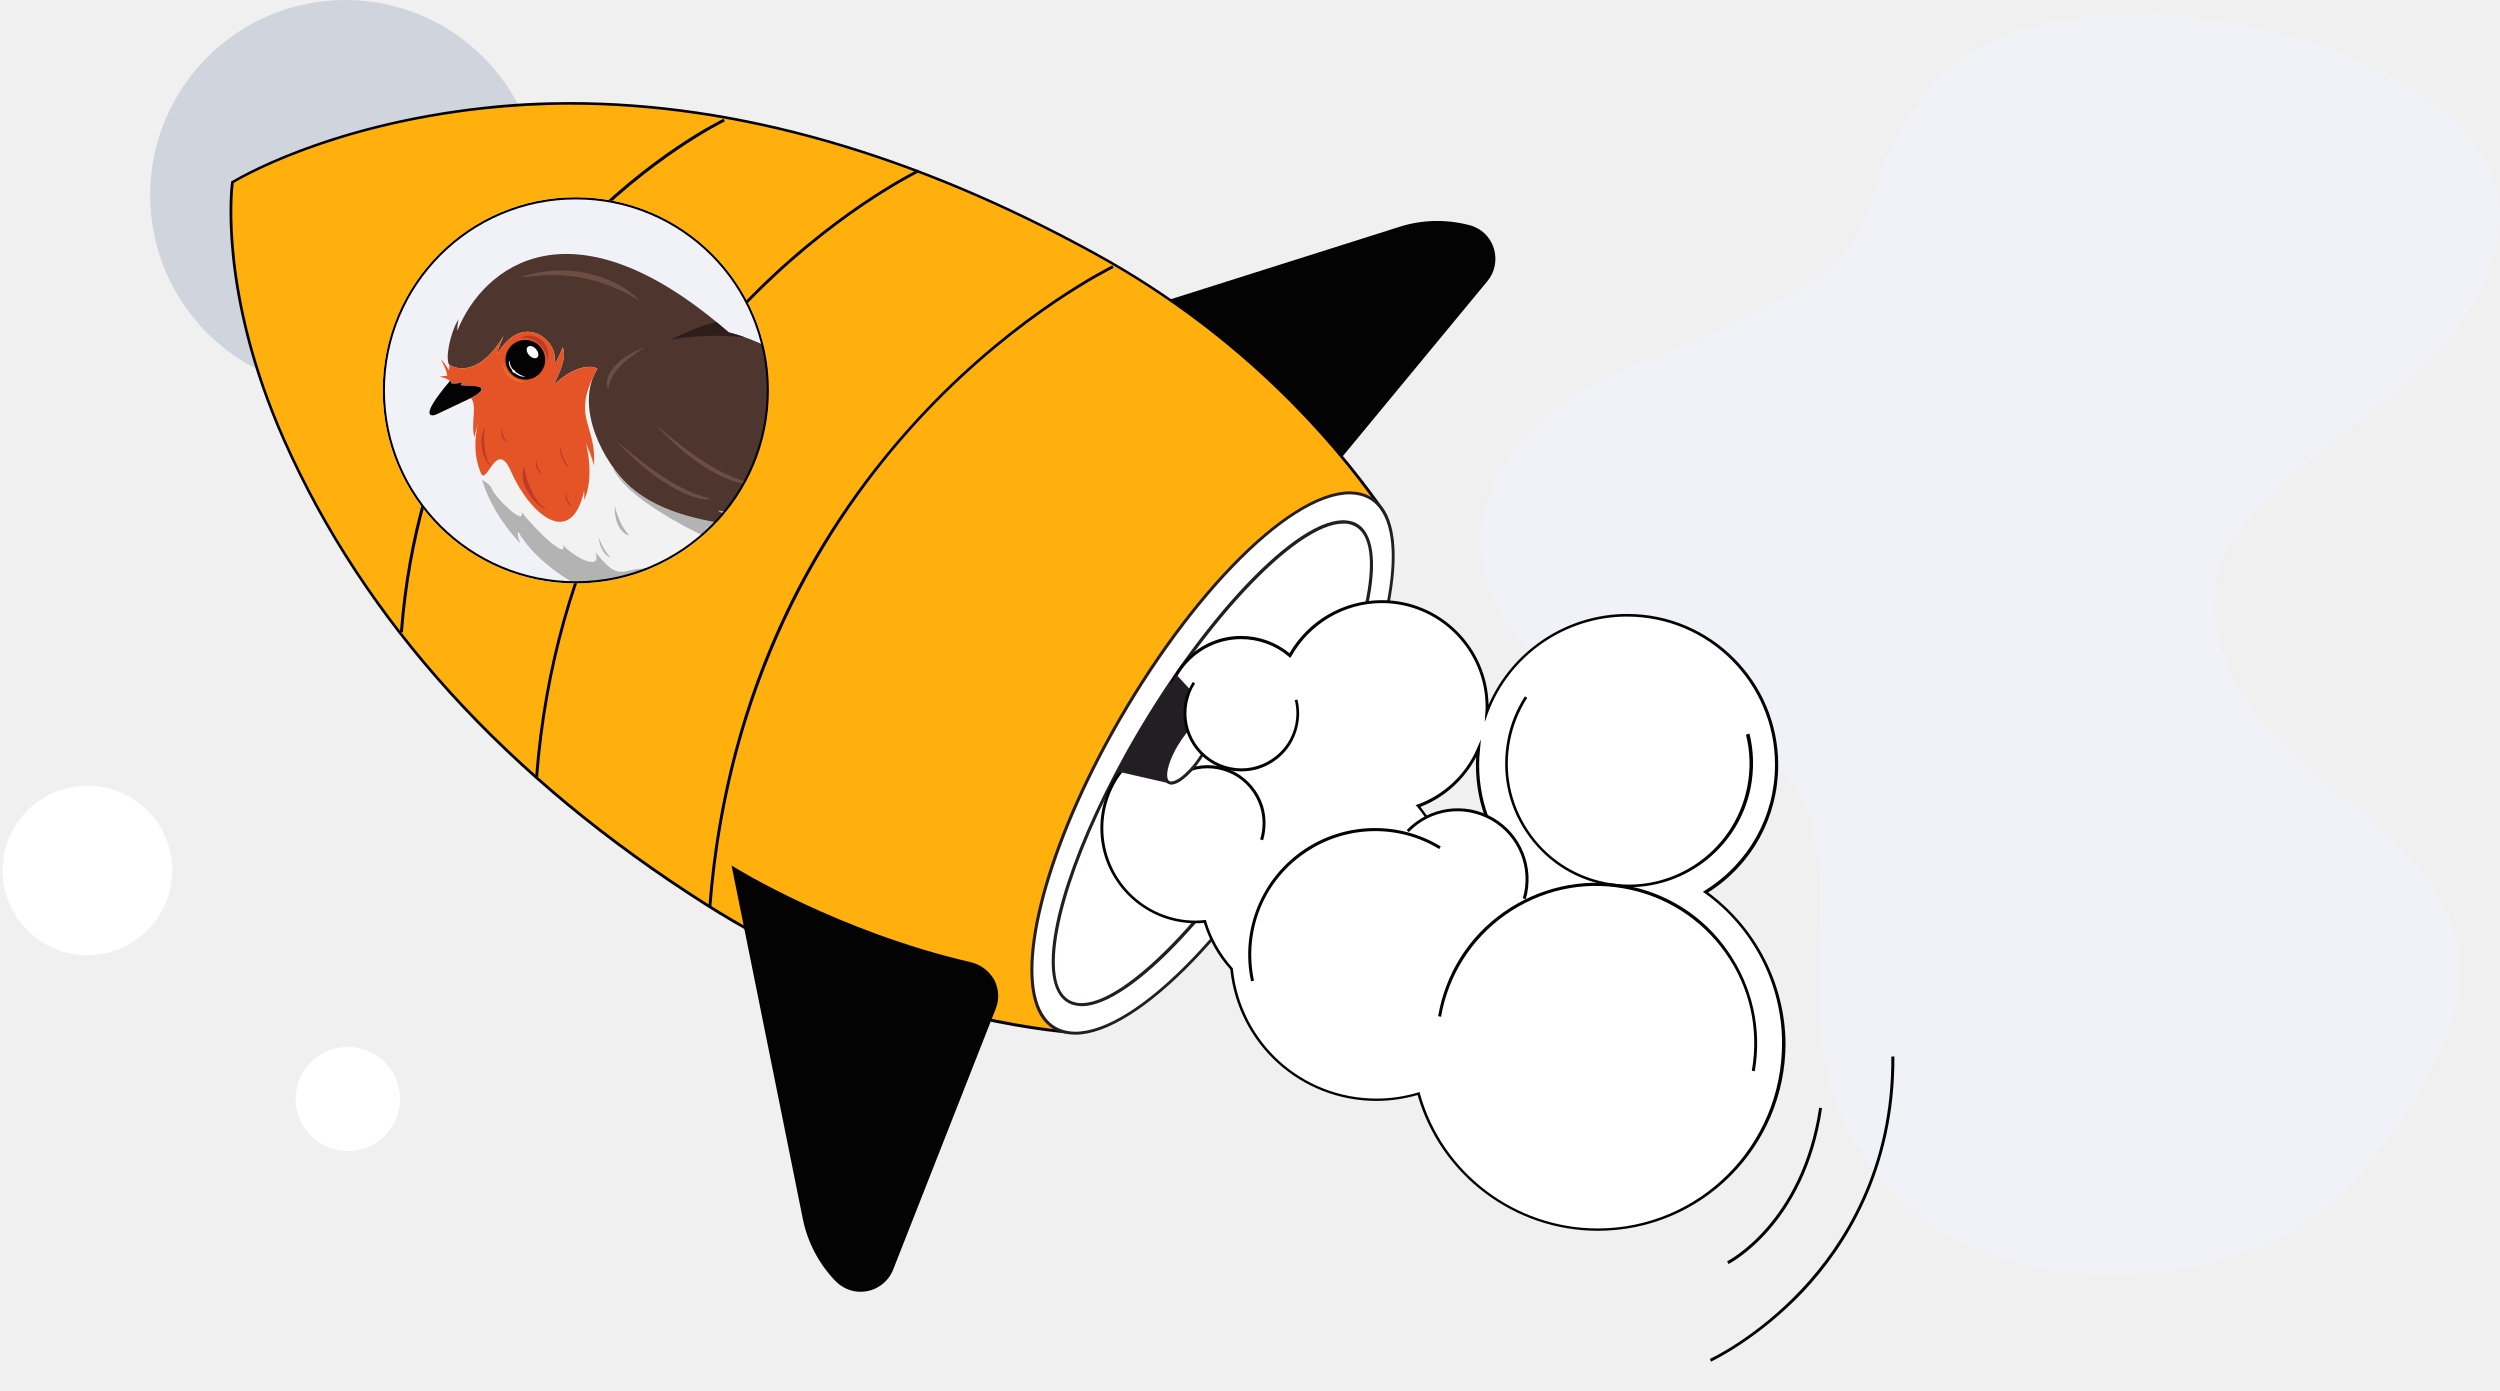
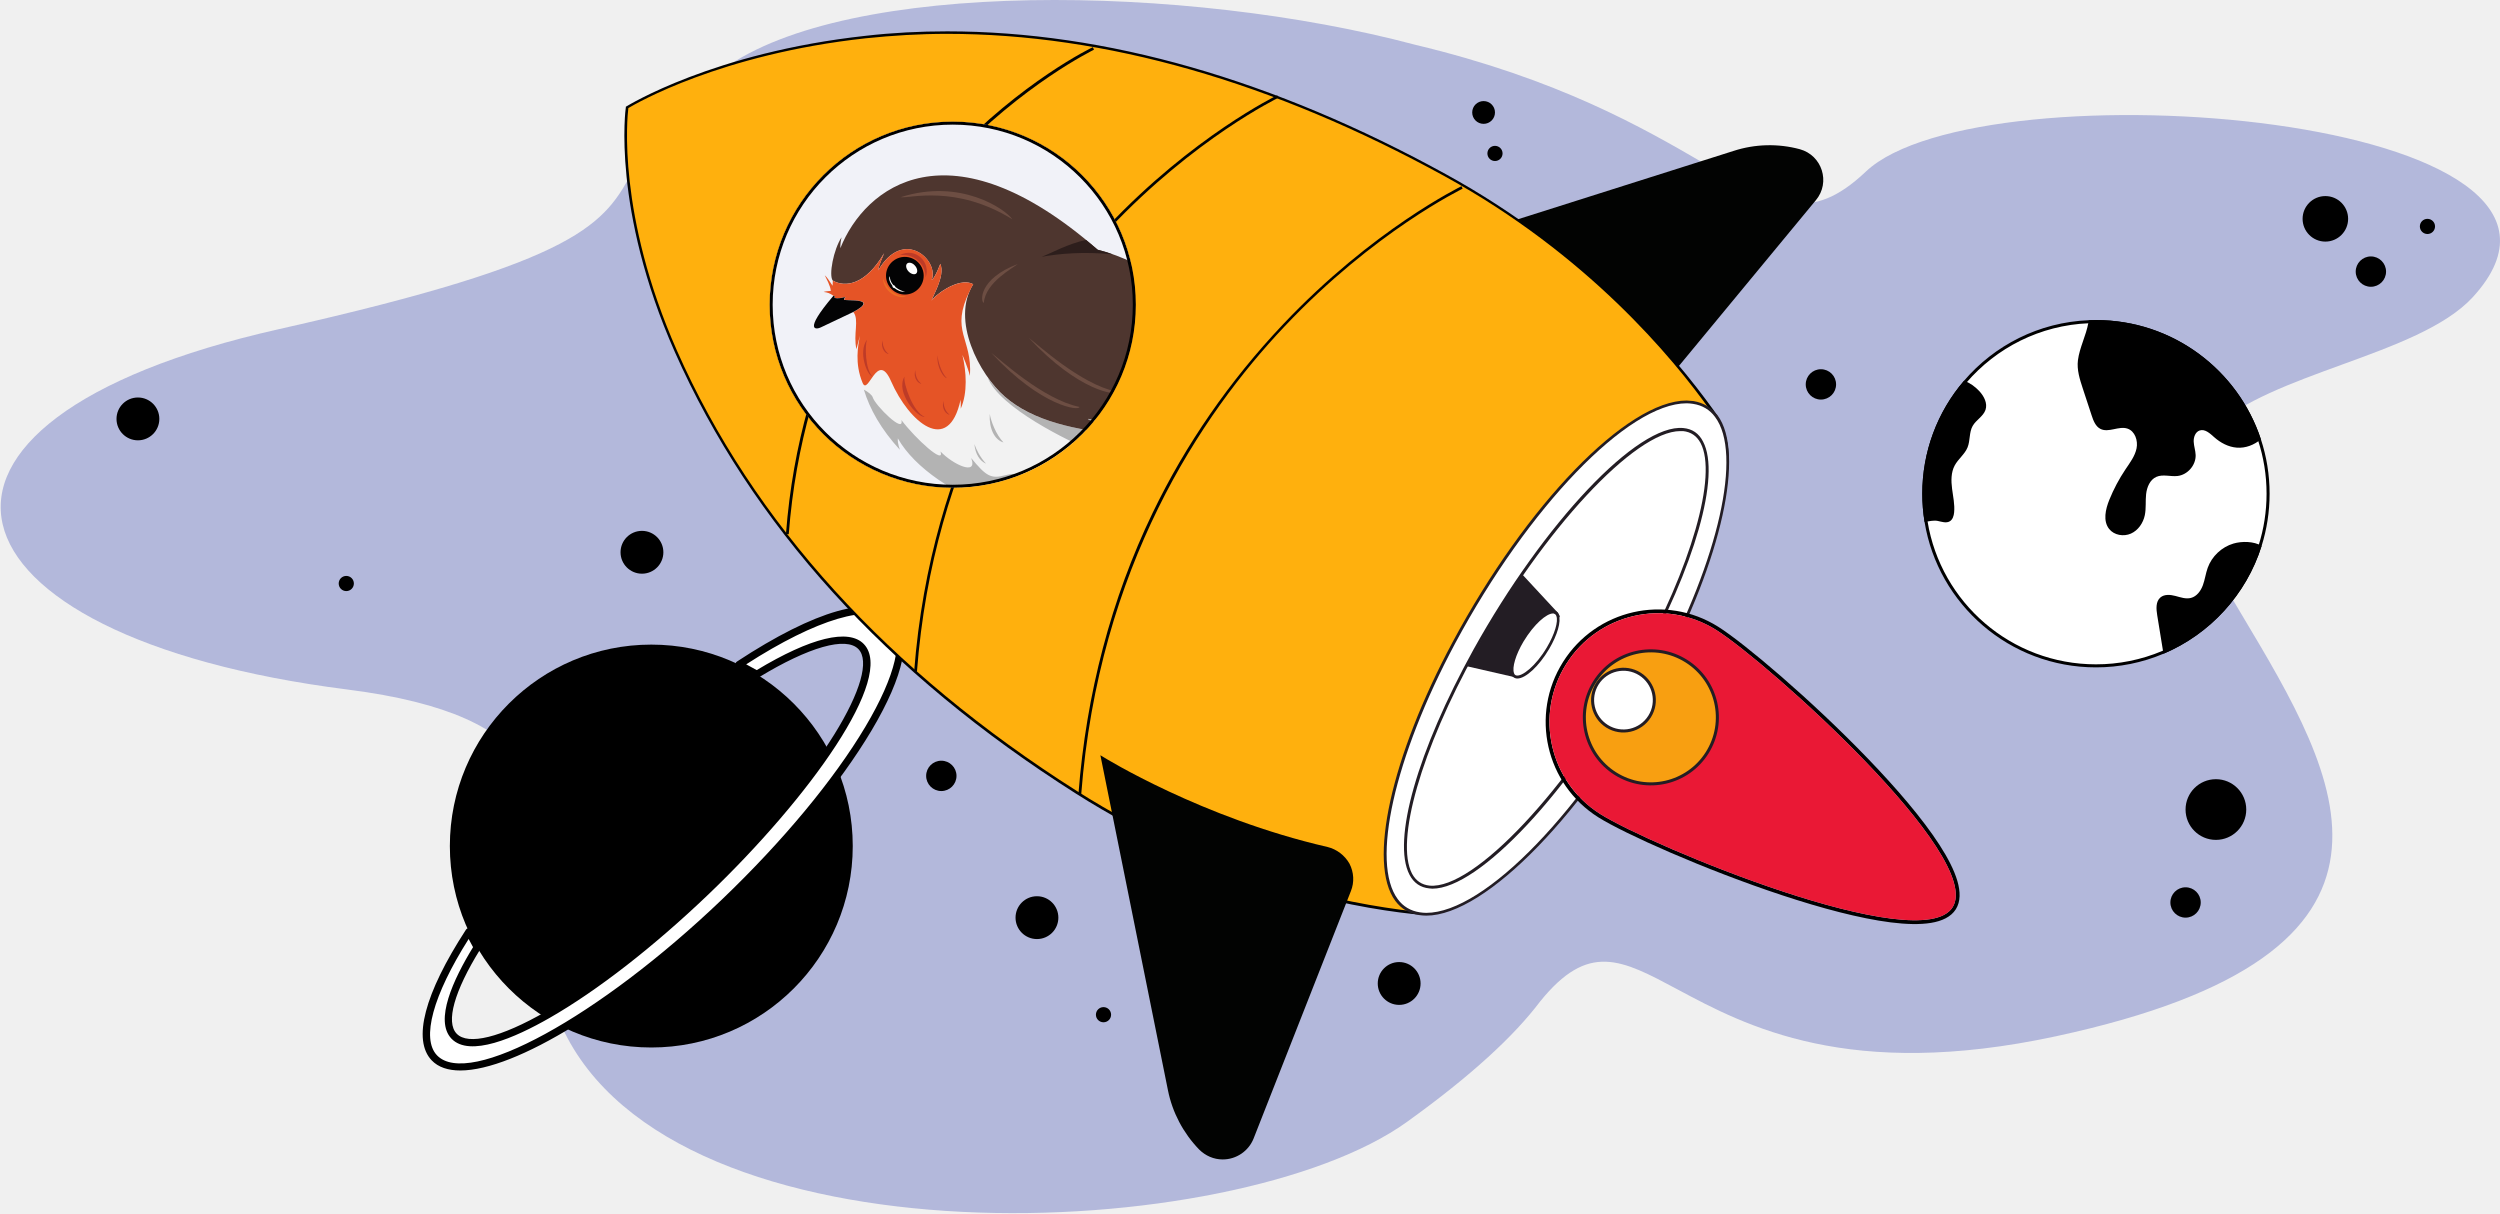
- <svg xmlns="http://www.w3.org/2000/svg" width="579" height="322" fill="none">
-   <path d="M125.176 45.201c0 24.963-20.237 45.201-45.201 45.201S34.774 70.164 34.774 45.201 55.011 0 79.975 0s45.201 20.237 45.201 45.201z" fill="#d0d5dd" />
-   <path d="M447.129 20.078c-24.795 30.127 2.215 37.643-64.074 62.552-59.303 22.3-50.016 73.982 9.883 86.654 43.796 9.317 21.642 47.209 30.93 81.125 16.018 58.514 97.049 52.551 121.758 22.859 62.711-75.286-15.763-78.951-30.759-121.563-15.081-42.613 54.02-50.874 63.563-96.158 9.458-45.221-102.161-70.938-131.301-35.469z" fill="#f1f2f8" />
+ <svg xmlns="http://www.w3.org/2000/svg" width="659" height="320" fill="none">
+   <path fill-rule="evenodd" d="M166.977 44.799c3.915-7.168 8.45-15.47 23.71-26.577C223.36-5.602 312.708-4.24 373.013 11.792c37.862 9.031 60.255 22.025 75.952 31.134 18.901 10.968 28.092 16.301 42.886 2.296C522.055 16.628 696.06 30.04 651.848 78.309c-7.213 7.864-20.904 12.853-34.697 17.879-25.972 9.463-52.305 19.058-36.437 48.228 3.164 5.823 6.72 11.775 10.31 17.783 25.702 43.021 53.121 88.914-49.051 110.958-54.689 11.785-81.808-2.73-99.836-12.38-14.775-7.908-23.444-12.548-36.179 3.238-6.891 9.127-18.179 19.566-35.057 31.704-45.21 32.543-193.465 39.079-222.773-25.054-5.516-12.066-4.971-24.591-4.458-36.355 1.065-24.478 1.988-45.661-52.132-52.558-109.594-13.889-126.586-70.532-18.084-94.973 80.489-18.117 85.799-27.839 93.523-41.98zm157.626 129.368c8.561 4.498 16.115 9.674 22.802 15.231-8.527-4.678-16.468-9.644-22.802-15.231z" fill="#b3b8db" />
+   <path d="M171.683 276.12c29.328 0 53.102-23.774 53.102-53.101s-23.774-53.101-53.102-53.101-53.101 23.774-53.101 53.101 23.774 53.101 53.101 53.101z" fill="#000" />
+   <path d="M125.777 249.717c-6.936 11.209-9.501 19.861-6.096 23.418 7.017 7.338 36.736-9.707 66.366-38.058s47.962-57.294 40.946-64.623c-3.781-3.951-14.132-.831-27.512 7.311l-4.675-2.565c19.191-12.612 34.877-17.769 40.472-11.923 8.867 9.259-10.994 42.643-44.342 74.561s-67.572 50.286-76.439 41.017c-4.907-5.13-1.01-17.661 9.117-33.24l2.163 4.102z" fill="#fff" />
+   <g fill="#000">
+     <path d="M121.345 282.18c-3.253 0-5.819-.858-7.544-2.663-5.13-5.363-1.93-17.59 9.01-34.43.188-.286.51-.465.849-.438.34.018.653.215.805.51l2.163 4.111c.16.304.143.662-.036.957-6.865 11.092-9.135 19.199-6.221 22.247 3.012 3.146 11.593 1.027 23.525-5.819 12.469-7.151 27.199-18.609 41.473-32.276 31.677-30.318 46.728-57.186 40.919-63.264-3.236-3.387-13.077-.59-26.314 7.464-.295.178-.662.187-.965.017l-4.675-2.565a.97.97 0 0 1-.501-.804c-.009-.34.152-.653.429-.84 20.665-13.586 35.86-17.877 41.697-11.79 4.612 4.818 2.404 15.454-6.212 29.943-8.42 14.158-21.97 30.488-38.166 45.978-27.932 26.751-55.828 43.653-70.236 43.662zm2.19-34.662c-9.421 14.873-12.54 26.287-8.339 30.667 8.339 8.715 42.715-10.082 75.08-41.053 16.071-15.382 29.505-31.56 37.844-45.575 8.018-13.479 10.377-23.552 6.471-27.628-4.853-5.077-19.315-.787-37.897 11.191l2.779 1.519c14.239-8.581 24.249-11.021 28.236-6.864 8.375 8.75-14.256 40.418-40.973 65.99-14.39 13.764-29.245 25.33-41.848 32.552-9.17 5.256-21.094 10.467-25.876 5.479-4.558-4.764.492-15.641 5.685-24.124l-1.162-2.154z" />
+     <circle cx="169.219" cy="145.581" r="5.645" />
+     <circle cx="368.82" cy="259.244" r="5.645" />
+   </g>
+   <circle cx="245.853" cy="71.687" r="47.993" stroke="#000" stroke-width=".548" />
+   <g fill="#000">
+     <circle cx="479.992" cy="101.328" r="4" />
+     <circle cx="273.34" cy="241.891" r="5.645" />
+     <circle cx="36.356" cy="110.424" r="5.645" />
+     <circle cx="91.281" cy="153.812" r="2" />
+     <circle cx="290.883" cy="267.475" r="2" />
+     <circle cx="394.078" cy="40.446" r="2" />
+     <circle cx="639.875" cy="59.686" r="2" />
+     <circle cx="391.076" cy="29.646" r="3.002" />
+     <circle cx="612.965" cy="57.686" r="6" />
+     <circle cx="624.965" cy="71.595" r="4" />
+     <circle cx="584.113" cy="213.395" r="8" />
+     <circle cx="248.133" cy="204.521" r="4" />
+     <circle cx="576.113" cy="237.891" r="4" />
+   </g>
+   <path d="M474.44 39.333c-5.716-1.539-11.798-1.392-17.441.44l-85.077 26.967s26.527 14.729 49.537 40.304c3.371 3.81 9.379 3.59 12.604-.293l44.627-54.007c3.884-4.69 1.612-11.798-4.25-13.41z" fill="#020302" />
+   <path d="M380.999 46.221C325.966 15.956 274.304 4.745 228.212 9.801c-40.597 4.397-62.874 18.54-62.874 18.54s-3.884 26.381 12.897 64.339c18.686 42.355 52.542 82.586 105.596 116.221 35.907 22.79 70.201 29.678 88.595 31.73 8.207.952 16.268-3.078 20.518-10.186l59.356-98.927c4.324-7.182 4.03-16.268-.806-23.083-10.845-15.169-33.342-41.769-70.495-62.214z" fill="#ffb00d" />
  <g fill="#020302">
-     <path d="M417.664 299.139c9.717-10.337 21.217-28.139 21.077-54.461l-.709.021c.211 26.06-11.254 43.731-20.871 53.954-10.405 11.068-21.009 16.037-21.157 16.068l.253.63c.149-.031 10.853-5.114 21.407-16.212zm4.323-42.491l-.674-.11c-3.949 26.636-21.154 35.536-21.303 35.567l.319.647c.167-.096 17.669-9.057 21.658-36.104zm-81.72-204.225a28.47 28.47 0 0 0-16.16.407l-78.834 24.988s24.581 13.648 45.902 37.346c3.123 3.531 8.691 3.327 11.679-.272l41.351-50.043c3.599-4.346 1.494-10.932-3.938-12.426z" />
-     <path d="M340.333 52.152c-5.364-1.426-11.068-1.29-16.296.407l-79.58 25.191.679.407c.272.136 24.784 13.92 45.765 37.277 1.494 1.698 3.667 2.648 5.976 2.648 2.444 0 4.685-1.086 6.247-2.919l41.351-50.043c1.766-2.105 2.309-4.957 1.494-7.605s-2.92-4.685-5.636-5.364zM344 64.577l-41.352 50.043c-1.426 1.698-3.463 2.717-5.703 2.717-2.105 0-4.075-.883-5.433-2.445-19.148-21.321-41.215-34.697-45.29-37.074l78.087-24.716c5.16-1.63 10.728-1.765 15.956-.34a7.46 7.46 0 0 1 5.161 4.889c.679 2.377.136 5.025-1.426 6.926z" />
+     <path d="M381.148 45.928C335.715 20.939 291.454 8.262 249.685 8.262c-7.255 0-14.436.366-21.471 1.172-40.231 4.397-62.801 18.466-63.094 18.613l-.146.073v.147c-.074.293-3.738 26.894 12.897 64.486 20.152 45.507 55.692 84.711 105.742 116.441 36.347 23.083 71.228 29.825 88.741 31.73.806.073 1.612.147 2.419.147 7.547 0 14.582-4.031 18.466-10.479l59.356-98.928c4.397-7.327 4.031-16.561-.879-23.522-10.259-14.29-32.903-41.55-70.568-62.214zm70.714 85.37l-59.356 98.927c-3.737 6.229-10.552 10.113-17.88 10.113-.733 0-1.539-.074-2.272-.147-17.44-1.978-52.175-8.647-88.448-31.656-49.903-31.657-85.37-70.715-105.449-116.075-15.828-35.834-13.117-61.628-12.824-63.973 1.979-1.172 24.256-14.216 62.581-18.393 7.035-.733 14.216-1.172 21.397-1.172 41.696 0 85.81 12.604 131.17 37.519 37.519 20.591 60.09 47.705 70.275 62.067 4.763 6.815 5.057 15.755.806 22.79z" />
+     <path d="M250.268 41.604c-17.587 18.613-39.424 50.929-43.088 99.147l.732.074c3.664-47.925 25.355-80.095 42.869-98.634 18.979-20.078 37.372-28.945 37.592-29.092l-.293-.659c-.22.073-18.686 8.94-37.812 29.165zm41.703 18.1c-20.884 22.057-46.605 60.309-51.002 117.32l.733.074c4.323-56.792 30.044-94.897 50.782-116.881 22.497-23.816 44.261-34.295 44.481-34.441l-.293-.66c-.22.147-22.131 10.699-44.701 34.588zm46.163 25.868c-13.997 14.802-25.575 31.51-34.295 49.61-10.919 22.643-17.514 47.632-19.566 74.159l.733.073c4.617-59.943 31.657-100.173 53.567-123.329 23.743-25.135 46.753-36.2 46.973-36.347l-.294-.66c-.219.147-23.302 11.285-47.118 36.493z" />
  </g>
-   <path d="M253.689 58.806c-50.993-28.043-98.864-38.432-141.573-33.747-37.618 4.074-58.26 17.179-58.26 17.179s-3.599 24.444 11.951 59.617c17.315 39.247 48.685 76.525 97.845 107.691 33.272 21.117 65.05 27.5 82.093 29.401 7.605.883 15.074-2.852 19.012-9.438l55-91.666c4.006-6.655 3.735-15.074-.747-21.389-10.049-14.056-30.895-38.704-65.321-57.648z" fill="#ffb00d" />
+   <path d="M446.362 106.09c-15.169-2.271-42.942 25.575-63.167 63.387-16.194 30.191-22.35 58.037-15.095 67.783 1.539 1.979 3.517 3.225 6.082 3.591 15.169 2.272 42.942-25.575 63.167-63.387 16.195-30.191 22.35-58.037 15.095-67.783-1.538-1.979-3.59-3.224-6.082-3.591z" fill="#fff" />
+   <path d="M446.437 105.724l-1.832-.147c-15.755 0-42.282 27.407-61.701 63.68-16.268 30.338-22.424 58.33-15.096 68.223 1.539 2.052 3.664 3.371 6.302 3.737.587.074 1.173.147 1.832.147 15.755 0 42.282-27.407 61.702-63.68 16.268-30.338 22.423-58.33 15.095-68.223-1.612-2.052-3.737-3.298-6.302-3.737zm-9.453 71.594c-19.346 36.126-45.58 63.313-61.042 63.313-.586 0-1.172-.073-1.685-.146-2.418-.367-4.397-1.539-5.789-3.445-7.182-9.599-.953-37.372 15.095-67.417 19.346-36.053 45.58-63.313 61.042-63.313.586 0 1.172.073 1.685.147 2.419.366 4.397 1.538 5.79 3.444 7.254 9.599 1.025 37.372-15.096 67.417z" fill="#231d24" />
+   <path d="M443.655 113.198c-11.872-1.172-36.493 24.915-54.96 58.184s-23.816 61.188-11.944 62.361 36.493-24.915 54.959-58.184c18.54-33.269 23.889-61.189 11.945-62.361z" fill="#fff" />
+   <g fill="#231d24">
+     <path d="M443.732 112.832c-12.091-1.173-36.713 24.915-55.326 58.403-14.729 26.601-21.544 50.417-16.854 59.357 1.099 2.125 2.858 3.37 5.203 3.59.293 0 .513.074.806.074 12.384 0 36.346-25.648 54.519-58.477 14.73-26.601 21.545-50.417 16.855-59.357-1.099-2.198-2.858-3.371-5.203-3.59zm-12.311 62.58c-18.1 32.683-42.942 59.137-54.593 58.037-2.052-.219-3.591-1.245-4.617-3.151-4.47-8.573 2.418-32.682 16.855-58.623 17.733-32.023 41.915-58.037 53.86-58.037h.733c2.051.22 3.59 1.245 4.616 3.151 4.47 8.5-2.418 32.609-16.854 58.623z" />
+     <path d="M401.297 151.45c-4.25 6.229-8.427 12.897-12.311 19.932l-2.271 4.25 13.117 3.005 11.358-16.195-.513-.879-9.38-10.113z" />
+   </g>
+   <path d="M409.801 161.343c-1.905-.513-5.715 2.858-8.5 7.547s-3.517 8.941-1.685 9.527c1.905.513 5.715-2.858 8.5-7.548s3.517-8.94 1.685-9.526z" fill="#fff" />
+   <path d="M409.878 161.05c-2.052-.587-6.009 2.784-8.94 7.694-2.198 3.737-3.224 7.255-2.565 9.013.22.513.587.88 1.1 1.026.146.073.366.073.513.073 2.198 0 5.715-3.297 8.353-7.767 2.199-3.737 3.225-7.255 2.565-9.014-.146-.586-.513-.952-1.026-1.025zm-2.125 9.599c-2.931 4.983-6.595 7.768-8.061 7.401-.293-.073-.513-.293-.586-.586-.586-1.465.44-4.91 2.492-8.354 2.784-4.616 6.082-7.401 7.767-7.401.147 0 .22 0 .293.073.294.074.513.293.587.587.586 1.392-.44 4.836-2.492 8.28z" fill="#231d24" />
  <g fill="#020302">
-     <path d="M253.827 58.534c-42.098-23.154-83.111-34.901-121.814-34.901-6.722 0-13.377.34-19.895 1.086-37.278 4.074-58.191 17.111-58.463 17.247l-.136.068v.136c-.068.272-3.463 24.92 11.951 59.753 18.673 42.167 51.605 78.494 97.981 107.895 33.679 21.389 66 27.636 82.228 29.401.747.068 1.494.136 2.241.136 6.994 0 13.512-3.735 17.111-9.71l55-91.667c4.074-6.79 3.734-15.345-.815-21.796-9.506-13.24-30.488-38.5-65.389-57.648zm65.525 79.105l-55 91.666a19.38 19.38 0 0 1-16.568 9.371c-.679 0-1.426-.068-2.105-.136-16.16-1.833-48.345-8.012-81.956-29.333-46.241-29.334-79.105-65.525-97.71-107.556C51.346 68.448 53.859 44.547 54.13 42.374c1.833-1.087 22.475-13.173 57.988-17.043 6.518-.679 13.173-1.086 19.827-1.086 38.636 0 79.512 11.679 121.543 34.765 34.765 19.08 55.679 44.203 65.117 57.513 4.413 6.315 4.685 14.598.747 21.117z" />
-     <path d="M132.551 54.528c-16.296 17.247-36.531 47.191-39.926 91.87l.679.068c3.395-44.407 23.494-74.216 39.722-91.395 17.587-18.605 34.63-26.821 34.833-26.957l-.271-.611c-.204.068-17.315 8.284-35.037 27.025zM171.193 71.3c-19.352 20.438-43.185 55.882-47.259 108.709l.679.068c4.006-52.623 27.839-87.932 47.055-108.302 20.846-22.068 41.012-31.778 41.216-31.914l-.272-.611c-.203.136-20.506 9.914-41.419 32.049zm42.777 23.969c-12.969 13.716-23.698 29.197-31.778 45.969-10.117 20.981-16.228 44.135-18.13 68.716l.68.068c4.277-55.544 29.333-92.821 49.635-114.278 22-23.29 43.321-33.543 43.525-33.679l-.272-.611c-.204.136-21.592 10.457-43.66 33.815z" />
+     <path d="M349.853 223.63c-33.562-7.694-59.283-23.816-59.283-23.816l17.661 87.496c1.172 5.789 3.957 11.138 8.06 15.462 4.177 4.397 11.505 2.931 13.777-2.711l25.648-65.219c1.832-4.763-.953-10.039-5.863-11.212z" />
+     <path d="M349.932 223.264c-33.123-7.621-58.917-23.596-59.137-23.743l-.733-.44 17.807 88.302c1.173 5.862 4.031 11.285 8.208 15.609 1.685 1.685 3.883 2.638 6.228 2.638 3.591 0 6.815-2.199 8.134-5.496l25.648-65.219c.953-2.345.806-4.983-.366-7.255-1.246-2.198-3.371-3.81-5.789-4.396zm5.422 11.431l-25.647 65.219c-1.173 3.078-4.104 5.056-7.402 5.056-2.198 0-4.176-.879-5.715-2.418-4.031-4.25-6.815-9.526-7.988-15.242l-17.514-86.69c4.397 2.638 28.506 16.488 58.697 23.376 2.272.513 4.104 1.979 5.203 4.031s1.173 4.47.366 6.668z" />
  </g>
-   <path d="M314.256 114.281c-14.055-2.105-39.79 23.698-58.53 58.735-15.007 27.975-20.71 53.777-13.988 62.808 1.426 1.833 3.259 2.988 5.636 3.327 14.055 2.105 39.79-23.697 58.53-58.734 15.007-27.975 20.71-53.778 13.988-62.809-1.426-1.833-3.327-2.987-5.636-3.327z" fill="#fff" />
-   <path d="M314.324 113.942l-1.697-.136c-14.599 0-39.179 25.395-57.173 59.006-15.074 28.111-20.777 54.049-13.987 63.216 1.426 1.901 3.395 3.123 5.839 3.463.543.068 1.087.136 1.698.136 14.598 0 39.179-25.395 57.172-59.007 15.074-28.111 20.778-54.049 13.988-63.215-1.494-1.902-3.463-3.056-5.84-3.463zm-8.759 66.339c-17.926 33.475-42.234 58.667-56.561 58.667-.544 0-1.087-.068-1.562-.136-2.241-.34-4.074-1.426-5.364-3.192-6.655-8.895-.883-34.629 13.987-62.469 17.926-33.407 42.235-58.666 56.562-58.666.543 0 1.086.068 1.562.136 2.24.339 4.074 1.426 5.364 3.191 6.722 8.895.95 34.63-13.988 62.469z" fill="#231d24" />
-   <path d="M311.746 120.867c-11-1.086-33.815 23.087-50.926 53.914s-22.068 56.697-11.068 57.784 33.815-23.087 50.926-53.914c17.179-30.827 22.135-56.697 11.068-57.784z" fill="#fff" />
-   <path d="M311.815 120.528c-11.204-1.087-34.018 23.086-51.265 54.117-13.648 24.648-19.963 46.716-15.618 55 1.019 1.969 2.649 3.123 4.821 3.327.272 0 .476.068.747.068 11.476 0 33.679-23.765 50.519-54.185 13.648-24.648 19.963-46.716 15.617-55-1.019-2.037-2.648-3.123-4.821-3.327zm-11.407 57.987c-16.772 30.284-39.79 54.797-50.587 53.778-1.901-.204-3.327-1.154-4.277-2.92-4.142-7.944 2.24-30.284 15.617-54.321 16.432-29.672 38.839-53.777 49.907-53.777h.679c1.901.203 3.327 1.154 4.278 2.919 4.142 7.877-2.241 30.216-15.617 54.321z" fill="#231d24" />
-   <path d="M394.992 206.694c9.913-6.111 16.5-17.043 16.5-29.537 0-19.148-15.482-34.629-34.63-34.629-14.87 0-27.568 9.37-32.456 22.543 0-.407.068-.883.068-1.29 0-13.444-10.933-24.377-24.377-24.377-9.167 0-17.111 5.025-21.321 12.494-3.055-2.58-6.994-4.21-11.271-4.21-9.575 0-17.315 7.741-17.315 17.315 0 2.037.339 4.006 1.018 5.84-9.234 2.512-16.024 10.932-16.024 20.981 0 12.019 9.709 21.728 21.728 21.728.747 0 1.426-.067 2.105-.135a27.41 27.41 0 0 0 6.247 10.932c1.697 17.043 16.092 30.284 33.611 30.284 3.395 0 6.654-.476 9.71-1.426 5.092 18.129 21.728 31.506 41.487 31.506 23.833 0 43.117-19.284 43.117-43.117-.135-14.328-7.265-27.093-18.197-34.902zm-46.784-2.104c-3.938-6.994-10.185-12.426-17.79-15.21-.611-.951-1.29-1.834-1.969-2.648 6.247-2.309 11.339-7.13 13.987-13.241a33.68 33.68 0 0 0-.203 3.734c0 9.846 4.074 18.673 10.66 24.988-1.629.679-3.191 1.494-4.685 2.377z" fill="#fff" />
-   <path d="M395.607 206.694c10.185-6.45 16.228-17.45 16.228-29.537 0-19.283-15.685-34.969-34.969-34.969-13.92 0-26.617 8.42-32.117 21.05-.272-13.377-11.272-24.241-24.716-24.241-8.827 0-16.976 4.685-21.389 12.29-3.124-2.58-7.13-4.006-11.204-4.006-9.778 0-17.654 7.944-17.654 17.654 0 1.902.339 3.803.951 5.636-9.371 2.716-15.889 11.407-15.889 21.185 0 12.154 9.913 22.068 22.068 22.068.611 0 1.222 0 1.901-.068 1.222 3.938 3.327 7.673 6.111 10.728 1.833 17.383 16.364 30.488 33.882 30.488 3.192 0 6.383-.475 9.507-1.358 5.296 18.537 22.407 31.438 41.759 31.438 23.969 0 43.456-19.487 43.456-43.456-.135-13.649-6.79-26.686-17.925-34.902zm-25.599 77.815c-19.08 0-36.056-12.833-41.148-31.234l-.068-.34-.34.068a33.14 33.14 0 0 1-9.642 1.426c-17.246 0-31.506-12.901-33.271-30.012v-.136l-.068-.068c-2.784-3.124-4.957-6.858-6.111-10.864l-.068-.272h-.272c-.679.068-1.425.136-2.104.136a21.39 21.39 0 0 1-21.389-21.389c0-9.642 6.45-18.13 15.753-20.642l.339-.068-.136-.339c-.679-1.834-1.018-3.803-1.018-5.772 0-9.37 7.605-16.975 16.975-16.975 4.074 0 8.013 1.426 11.068 4.074l.34.272.203-.34c4.278-7.605 12.29-12.358 20.982-12.358 13.24 0 24.037 10.796 24.037 24.037 0 .407 0 .883-.068 1.29l-.136 2.241.747-2.105c4.957-13.377 17.926-22.339 32.185-22.339 18.944 0 34.29 15.413 34.29 34.29 0 12.018-6.111 22.882-16.296 29.197l-.408.272.408.271c11.203 8.013 17.926 21.05 17.926 34.766 0 23.765-19.148 42.913-42.71 42.913zm-27.434-107.351c0-1.223.068-2.445.204-3.667l.204-2.241-.883 2.037a23.9 23.9 0 0 1-13.784 13.037l-.475.136.339.339c.679.815 1.358 1.698 1.969 2.649l.068.067.136.068c7.469 2.784 13.716 8.081 17.587 15.074l.135.272.272-.204a42.6 42.6 0 0 1 4.617-2.376l.476-.204-.34-.339c-6.79-6.383-10.525-15.21-10.525-24.648zm5.772 26.956c-3.938-6.926-10.253-12.222-17.722-15.006l-1.63-2.241c5.568-2.172 10.117-6.314 12.901-11.543-.068.611-.068 1.29-.068 1.901 0 9.439 3.667 18.266 10.457 24.92a35.44 35.44 0 0 0-3.938 1.969z" fill="#020302" />
-   <path d="M345.63 189.651c-6.519-3.734-14.531-2.376-19.556 2.784l26.957 15.617c2.037-6.925-.883-14.598-7.401-18.401z" fill="#fff" />
-   <g fill="#020302">
-     <path d="M345.764 189.38a16.38 16.38 0 0 0-19.963 2.851l.475.476c5.025-5.229 12.833-6.315 19.148-2.716s9.303 11.068 7.266 18.061l.679.204c2.105-7.333-1.019-15.074-7.605-18.876z" />
-     <path d="M302.238 196.645a29.28 29.28 0 0 0-12.494 30.623l.679-.135c-2.444-11.611 2.309-23.358 12.223-29.877 9.234-6.111 21.253-6.383 30.691-.611l.339-.611c-9.709-5.907-22-5.636-31.438.611zm102.127-26.481c1.018 4.006 1.086 8.148.271 12.222-3.055 15.142-17.79 24.987-32.932 21.932-7.333-1.494-13.648-5.704-17.79-11.951s-5.636-13.716-4.142-21.049c.679-3.463 2.037-6.722 3.938-9.71l-.543-.339c-1.969 3.055-3.327 6.382-4.006 9.913-1.494 7.537 0 15.142 4.278 21.525s10.728 10.728 18.265 12.222c1.901.407 3.803.543 5.636.543 13.377 0 25.395-9.438 28.111-23.018.815-4.21.747-8.42-.272-12.562l-.814.272z" />
-     <path d="M376.12 204.997c-9.778-1.698-19.692.543-27.84 6.247s-13.512 14.259-15.21 24.105l.679.135a36.49 36.49 0 0 1 14.939-23.629c8.012-5.636 17.654-7.809 27.296-6.111a36.49 36.49 0 0 1 23.629 14.938c5.635 7.944 7.809 17.654 6.111 27.296l.679.136c1.698-9.778-.543-19.691-6.246-27.839-5.704-8.216-14.26-13.581-24.037-15.278zm-90.172-26.21c-3.191-1.698-6.79-2.037-10.253-.951l.204.679c3.259-1.018 6.722-.679 9.71.883s5.228 4.278 6.247 7.537c.747 2.445.747 5.025 0 7.469l.679.204c.747-2.58.747-5.296 0-7.877-1.087-3.463-3.463-6.246-6.587-7.944z" />
-   </g>
-   <path d="M272.501 156.312c-3.939 5.771-7.809 11.95-11.408 18.469l-2.105 3.938 12.155 2.784 10.524-15.006-.475-.815-8.691-9.37z" fill="#231d24" />
-   <path d="M280.374 165.478c-1.765-.475-5.296 2.649-7.876 6.994s-3.259 8.284-1.562 8.827c1.766.476 5.297-2.648 7.877-6.993s3.259-8.284 1.561-8.828z" fill="#fff" />
-   <path d="M280.445 165.207c-1.901-.543-5.568 2.58-8.284 7.129-2.037 3.463-2.987 6.723-2.376 8.352.203.476.543.815 1.018.951.136.068.34.068.475.068 2.038 0 5.297-3.056 7.741-7.198 2.037-3.463 2.988-6.722 2.377-8.352-.136-.543-.476-.882-.951-.95zm-1.969 8.895c-2.716 4.617-6.111 7.197-7.469 6.858-.272-.068-.475-.272-.543-.543-.544-1.358.407-4.55 2.308-7.741 2.581-4.278 5.636-6.858 7.198-6.858.136 0 .204 0 .271.068.272.068.476.271.544.543.543 1.29-.408 4.482-2.309 7.673z" fill="#231d24" />
-   <g fill="#020302">
-     <path d="M224.83 223.194c-31.098-7.129-54.932-22.068-54.932-22.068l16.365 81.074a29.22 29.22 0 0 0 7.469 14.327c3.87 4.075 10.66 2.716 12.765-2.512l23.766-60.432c1.697-4.413-.883-9.302-5.433-10.389z" />
-     <path d="M224.901 222.855c-30.691-7.062-54.593-21.864-54.796-22l-.679-.408 16.5 81.821c1.086 5.432 3.734 10.457 7.605 14.463 1.561 1.562 3.598 2.445 5.771 2.445a8.13 8.13 0 0 0 7.537-5.093l23.766-60.432c.882-2.173.747-4.617-.34-6.722-1.154-2.037-3.123-3.531-5.364-4.074zm5.025 10.592l-23.766 60.432c-1.086 2.852-3.802 4.685-6.858 4.685-2.037 0-3.87-.814-5.296-2.24-3.735-3.938-6.315-8.827-7.401-14.124l-16.229-80.327c4.074 2.445 26.414 15.278 54.389 21.661 2.105.475 3.803 1.833 4.821 3.734s1.087 4.142.34 6.179z" />
-   </g>
-   <path d="M276.51 158.145c-.883 1.358-1.494 2.852-1.833 4.55-1.426 7.061 3.191 13.987 10.253 15.413s13.987-3.191 15.413-10.253c.408-1.969.34-3.87-.136-5.704l-23.697-4.006z" fill="#fff" />
-   <path d="M299.868 162.151c.476 1.834.476 3.735.136 5.568-.679 3.327-2.58 6.179-5.432 8.081s-6.247 2.58-9.574 1.901c-6.858-1.358-11.34-8.08-9.982-15.006.34-1.562.883-3.056 1.766-4.414l-.543-.339c-.883 1.425-1.562 2.987-1.902 4.617-1.425 7.265 3.26 14.327 10.525 15.821.883.203 1.766.271 2.648.271a13.17 13.17 0 0 0 7.401-2.24c2.988-1.97 5.025-5.025 5.704-8.556.408-1.969.34-3.938-.136-5.839l-.611.135z" fill="#020302" />
-   <path d="M92.637 254.531a12.08 12.08 0 0 1-24.16 0c0-6.672 5.408-12.08 12.08-12.08s12.08 5.408 12.08 12.08zm-52.754-52.942c0 10.847-8.794 19.641-19.641 19.641S.6 212.436.6 201.589s8.794-19.641 19.641-19.641 19.641 8.794 19.641 19.641z" fill="#fff" />
-   <mask id="A" maskUnits="userSpaceOnUse" x="88" y="45" width="91" height="91" mask-type="alpha">
-     <circle cx="133.361" cy="90.402" r="44.724" fill="#020302" />
+   <mask id="A" maskUnits="userSpaceOnUse" x="202" y="32" width="98" height="97" mask-type="alpha">
+     <circle cx="251.142" cy="80.319" r="48.267" fill="#020302" />
  </mask>
  <g mask="url(#A)">
-     <circle cx="133.361" cy="90.402" r="44.724" fill="#f1f2f8" />
-     <path d="M131.308 146.717c.436.195 13.388-6.812 13.388-6.812s-1.254-4.602-.885-5.381c1.59-.156 3.863-1.212 3.863-1.212s-1.473 1.334-2.236 1.735c0 0 1.77.48 3.04-.209l-.479 6.318s-13.724 7.023-14.169 7.631c2.096 1.072 2.205 4.301 2.205 4.301-3.751-2.485-7.504 4.392-4.645 5.657-4.755 2.428-4.895-1.422.226-7.987-1.168-.093-6.812 1.442-4.331 4.616-7.033 2.83-4.715-6.254 2.533-6.579-2.298-1.617-7.81-1.759-7.188 2.756-2.955 1.687-3.736-1.119-2.513-3.2 2.393-3.772 7.451-3.406 11.191-1.634z" fill="#2d1e1c" />
-     <path d="M118.221 109.072c4.443 10.143 14.093 18.23 16.999 4.542.049.797.065 1.568.037 2.195 1.723-3.943 1.338-9.076.404-13.145 0 0 1.339 3.048 1.841 5.139.635-9.275-4.957-10.836-.021-20.801-2.94 6.678.228 15.342 4.497 21.283 2.762 7.247 19.868 15.612 25.685 17.953-3.02-2.913-4.057-4.089-4.057-4.089 4.211 1.726 9.521 2.84 14.295 4.54-2.339 2.518-5.209 4.761-7.995 6.045 2.991-2.522 3.663-4.46 3.663-4.46s-6.243 5.427-11.731 7.036c4.181-3.115 4.849-4.786 4.849-4.786s-8.189 5.886-13.254 6.056c2.372-1.57 3.827-4.001 3.827-4.001s-1.77 1.036-7.512.975c2.598-1.384-.081-2.339-3.528-1.436s-4.577.301-8.289-4.209c1.719 4.497-4.514 1.543-7.498-1.611 1.144 3.483-6.101-3.116-9.551-7.681.829 3.604-6.415-3.59-6.991-5.524-.176-.578-1.048-1.294-2.177-1.897-.176-.577-.319-1.127-.462-1.678 1.415 3.219 3.663-8.086 6.969-.446z" fill="#f2f2f2" />
-     <path d="M119.953 123.048c4.134 7.291 14.11 13.86 24.292 17.08.283-.147.422-.25.422-.25s-1.255-4.602-.885-5.381c1.589-.156 3.863-1.211 3.863-1.211s-1.474 1.333-2.237 1.735c0 0 1.771.48 3.041-.209l-.48 6.317s-.026.033-.059.006c4.228.982 8.365 1.348 12.009.931-1.462.857-2.832 1.734-3.503 2.157 2.62-.555 12.23-1.647 20.44-7.624-1.242 1.578-3.14 3.429-3.14 3.429 3.985-2.085 7.472-5.013 9.848-7.446-.407.694-1.679 2.572-2.163 3.095 2.693-1.631 5.544-4.377 7.467-6.587l.079-.097.398-.485.08-.097.027-.032 1.168-1.422c-.152.579-.35 1.282-.64 1.964-.073.156-.121.28-.195.436l-.026.032c-.074.156-.148.312-.254.441 2.777-2.591 4.786-5.433 5.917-7.535-9.932-1.878-21.5-3.476-29.013-4.016-1.318-.109 9.299 3.901 7.981 3.793-10.949-1.035-21.504-3.209-28.43-9.275-1.363-1.173-2.735-2.733-4.044-4.565 2.762 7.247 19.869 15.612 25.686 17.953-3.02-2.913-4.057-4.089-4.057-4.089 4.211 1.726 9.521 2.84 14.294 4.54-2.338 2.518-5.208 4.761-7.995 6.045 2.992-2.522 3.663-4.46 3.663-4.46s-6.242 5.427-11.731 7.036c4.182-3.115 4.85-4.786 4.85-4.786s-8.189 5.886-13.254 6.056c2.372-1.57 3.827-4.001 3.827-4.001s-1.771 1.036-7.512.975c2.598-1.384-.081-2.339-3.529-1.436s-4.577.301-8.288-4.209c1.719 4.497-4.515 1.543-7.499-1.611 1.145 3.483-6.101-3.116-9.55-7.681.829 3.604-6.415-3.59-6.992-5.524-.175-.578-1.048-1.294-2.177-1.897 1.448 4.762 4.188 9.664 8.782 14.681.091.02-.616-1.426-.481-2.776zm25.805 1.003c-2.174-.649-3.532-3.279-3.36-6.981.335 1.899 1.536 5.05 3.36 6.981zm-4.247 5.171c-1.515-.594-2.674-2.412-2.846-4.772.389 1.239 1.459 3.363 2.846 4.772zm23.276-2.047c-1.072 2.096-3.68 3.69-6.891 3.975 1.758-.559 4.789-2.075 6.891-3.975z" fill="#b3b3b3" />
-     <path d="M105.911 76.61c5.986-15.001 26.557-31.285 62.859.366 24.842 6.328 36.476 31.902 43.157 49.404-7.943-3.113-32.677-7.134-45.429-8.081-1.319-.108 9.298 3.902 7.98 3.793-10.949-1.035-21.504-3.208-28.43-9.274-6.176-5.397-13.18-18.617-7.684-27.418-3.704-2.014-10.05 3.275-10.125 4.025-.049-.798 3.395-5.98 2.088-9.001 0 0-1.266 3.453-2.108 3.951 1.909-4.764-6.857-12.938-13.042-2.375-.075-.765 1.432-4.182 1.432-4.182-4.581 7.82-9.547 8.396-12.537 6.699-1.042-1.235.176-7.595 2.141-10.582a10.53 10.53 0 0 0-.302 2.675z" fill="#4e362f" />
-     <path d="M202.37 110.409c-1.669-4.888-9.285-19.801-23.559-27.464 12.62 9.281 23.559 27.464 23.559 27.464zm-33.595-33.433a33.5 33.5 0 0 1 3.768 1.146c-7.118-.757-13.331-.177-17.476.587 2.521-.961 6.403-3.184 10.858-4.127l2.85 2.395z" fill="#2d1e1c" />
-     <path d="M142.813 102.2c12.295 13.236 21.572 14.197 21.5 13.164-8.913-1.799-19.551-11.78-21.5-13.164zm30.648 9.473c.098 1-9.206.071-21.501-13.164 1.949 1.384 12.555 11.338 21.501 13.164zM140.957 89.96c-.858-.272-1.29-5.876 8.281-9.491-.899.831-7.889 4.4-8.281 9.491zm-20.306-25.822c14.549-4.668 25.513 2.874 27.277 5.405-13.858-8.565-25.191-5.045-27.277-5.405z" fill="#6d4e43" />
-     <path d="M103.579 87.033c-.057-1.183-1.098-3.013-1.473-3.808.382.26 1.177 1.4 1.914 2.546l.055-1.254c3.022 1.724 7.956 1.121 12.537-6.699 0 0-1.474 3.444-1.432 4.182 6.211-10.595 14.952-2.389 13.042 2.375.842-.499 2.108-3.951 2.108-3.951 1.307 3.022-2.136 8.204-2.088 9.001.075-.75 6.453-6.012 10.125-4.025-.307.506-.582 1.038-.824 1.597-4.935 9.965.656 11.525.021 20.8-.502-2.09-1.841-5.139-1.841-5.139.966 4.096 1.319 9.202-.404 13.145a21.62 21.62 0 0 0-.037-2.195c-2.938 13.661-12.556 5.601-16.999-4.542-3.338-7.666-5.574 3.757-6.943.414-1.983-4.768-1.099-9.075-.656-11.526l-.833 3.322c-.856-3.572.746-7.236-.772-9.078 1.611-.842 2.693-1.631 2.517-2.209-.29-.833-3.592-.569-4.713-.785-.088-.289.29-.682.29-.682-.813.199-1.776.382-2.623.228.157-.521-.255-.48-.287-.507-.926-.652-1.479-.835-2.412-.952.283-.147.989-.216 1.728-.259z" fill="#e55426" />
-     <path d="M120.461 78.272c4.25-.298 6.319 2.916 6.273 5.476 1.393-3.673-2.458-7.485-6.273-5.476zm-8.045 20.671c-.514 1.418-.451 7.207 1.329 8.993-1.271-.231-3.556-5.951-1.329-8.993zm17.224 3.807c.139 1.413.817 4.081 2.274 5.602-.724-.108-2.503-2.489-2.274-5.602zm1.484 11.177c-.031.895.275 2.499 1.486 3.331-.68.037-2.087-1.281-1.486-3.331zm-6.894-7.555c-.031.895.275 2.499 1.486 3.331-.679.037-2.087-1.281-1.486-3.331zm-7.994-7.269c-.031.895.275 2.499 1.486 3.331-.68.037-2.087-1.281-1.486-3.331zm5.355 8.836c-.38 1.582 2.082 8.8 4.95 9.856-1.755.291-7.273-5.973-4.95-9.856z" fill="#be3b27" />
-     <path d="M116.286 83.883c.908 2.585 2.994 4.461 5.64 4.469-1.173.769-5.402-.54-5.64-4.469z" fill="#ed6e24" />
-     <path d="M104.488 88.756c.821.187 1.783.003 2.622-.228 0 0-.377.394-.289.682 1.121.217 4.423-.048 4.713.785.175.577-.906 1.367-2.517 2.209l-7.894 3.747c-.848.44-4.596 1.313 3.077-7.702.059-.006.471-.046.288.507zm14.261-1.876a4.6 4.6 0 0 1-.636-6.476c1.613-1.964 4.512-2.248 6.476-.636a4.6 4.6 0 0 1 .636 6.475c-1.613 1.964-4.512 2.248-6.476.636z" fill="#030304" />
-     <path d="M122.235 80.327c-.436.4-.29 1.277.309 1.931.631.681 1.484.894 1.894.527.436-.399.291-1.277-.308-1.931-.573-.687-1.426-.9-1.895-.527zm-4.24 3.121c-.004.862.365 1.599.867 2.173.118-.012.215.068.344.174a.48.48 0 0 1 .147.283c.808.664 1.77 1.074 2.37 1.134-.936.151-1.839-.265-2.55-.849-.118.012-.274-.062-.403-.168-.103-.138-.173-.251-.126-.374-.681-.884-1.015-1.862-.649-2.373z" fill="#fff" />
-     <circle cx="133.361" cy="90.402" r="44.47" stroke="#000" stroke-width=".508" />
+     <circle cx="251.142" cy="80.319" r="48.767" fill="#f1f2f8" stroke="#000" />
+     <path d="M248.922 141.095c.47.211 14.449-7.352 14.449-7.352s-1.354-4.966-.955-5.807c1.715-.168 4.169-1.307 4.169-1.307s-1.591 1.439-2.414 1.872c0 0 1.911.518 3.281-.226l-.517 6.818s-14.811 7.58-15.292 8.237c2.263 1.157 2.38 4.641 2.38 4.641-4.047-2.682-8.097 4.74-5.013 6.105-5.131 2.62-5.282-1.534.244-8.62-1.26-.1-7.352 1.556-4.674 4.981-7.59 3.055-5.089-6.748 2.735-7.099-2.481-1.745-8.429-1.899-7.758 2.974-3.189 1.821-4.032-1.207-2.713-3.454 2.583-4.07 8.042-3.676 12.078-1.763z" fill="#2d1e1c" />
+     <path d="M234.797 100.468c4.795 10.947 15.209 19.674 18.345 4.902a23.66 23.66 0 0 1 .04 2.369c1.859-4.255 1.444-9.795.435-14.186 0 0 1.446 3.29 1.988 5.546.685-10.009-5.35-11.694-.023-22.448-3.173 7.207.246 16.557 4.853 22.968 2.98 7.821 21.442 16.849 27.72 19.375-3.26-3.143-4.378-4.413-4.378-4.413 4.544 1.863 10.275 3.065 15.426 4.9-2.523 2.717-5.621 5.138-8.628 6.524 3.228-2.722 3.953-4.814 3.953-4.814s-6.737 5.857-12.66 7.593c4.512-3.361 5.233-5.164 5.233-5.164s-8.837 6.352-14.303 6.536c2.559-1.695 4.13-4.319 4.13-4.319s-1.911 1.118-8.107 1.053c2.804-1.494-.088-2.525-3.809-1.55s-4.939.324-8.944-4.542c1.855 4.853-4.872 1.665-8.093-1.739 1.235 3.759-6.584-3.363-10.307-8.289.895 3.889-6.923-3.875-7.545-5.963-.189-.622-1.131-1.396-2.35-2.046a45.12 45.12 0 0 1-.498-1.811c1.528 3.474 3.954-8.727 7.522-.482z" fill="#f2f2f2" />
+     <path d="M236.668 115.551c4.461 7.869 15.228 14.958 26.217 18.433.305-.158.454-.269.454-.269s-1.353-4.967-.955-5.807c1.716-.169 4.17-1.308 4.17-1.308s-1.591 1.439-2.414 1.873c0 0 1.911.518 3.281-.226l-.517 6.818s-.029.035-.064.006c4.562 1.06 9.027 1.455 12.959 1.005-1.576.924-3.055 1.871-3.78 2.327 2.828-.598 13.199-1.777 22.059-8.227-1.34 1.703-3.389 3.7-3.389 3.7 4.301-2.25 8.064-5.41 10.629-8.035-.44.749-1.812 2.776-2.334 3.34 2.906-1.76 5.982-4.724 8.058-7.109l.085-.105.43-.523.086-.105.029-.034 1.26-1.535c-.163.625-.377 1.384-.69 2.12-.079.168-.13.301-.21.47l-.029.035c-.079.168-.159.336-.274.475 2.997-2.795 5.165-5.863 6.386-8.131-10.719-2.027-23.203-3.752-31.311-4.335-1.422-.117 10.035 4.211 8.613 4.094-11.816-1.117-23.207-3.463-30.681-10.009-1.472-1.267-2.952-2.95-4.365-4.928 2.981 7.822 21.443 16.85 27.72 19.376-3.259-3.143-4.378-4.413-4.378-4.413 4.545 1.863 10.275 3.065 15.427 4.9-2.524 2.717-5.622 5.138-8.629 6.524 3.229-2.723 3.954-4.814 3.954-4.814s-6.738 5.857-12.661 7.593c4.513-3.362 5.234-5.164 5.234-5.164s-8.838 6.352-14.304 6.536c2.56-1.695 4.13-4.319 4.13-4.319s-1.91 1.118-8.107 1.053c2.804-1.494-.087-2.525-3.808-1.551s-4.939.325-8.945-4.541c1.856 4.853-4.872 1.664-8.092-1.74 1.235 3.76-6.584-3.362-10.307-8.288.895 3.889-6.923-3.875-7.545-5.963-.19-.623-1.132-1.396-2.35-2.046 1.563 5.138 4.52 10.428 9.477 15.843.099.022-.664-1.538-.519-2.996zm27.849 1.082c-2.346-.699-3.811-3.538-3.626-7.533.361 2.049 1.657 5.45 3.626 7.533zm-4.584 5.582c-1.634-.641-2.885-2.603-3.071-5.151.42 1.338 1.575 3.63 3.071 5.151zm25.12-2.21c-1.157 2.263-3.971 3.982-7.436 4.29 1.897-.603 5.168-2.239 7.436-4.29z" fill="#b3b3b3" />
+     <path d="M221.512 65.435c6.46-16.189 28.66-33.763 67.838.395 26.809 6.829 39.365 34.428 46.575 53.316-8.572-3.359-35.265-7.698-49.028-8.72-1.422-.117 10.035 4.21 8.613 4.093-11.816-1.117-23.208-3.462-30.682-10.009-6.665-5.824-14.223-20.091-8.293-29.589-3.997-2.173-10.846 3.534-10.927 4.344-.052-.861 3.664-6.453 2.254-9.715 0 0-1.366 3.726-2.275 4.264 2.06-5.141-7.401-13.962-14.075-2.563-.081-.826 1.545-4.514 1.545-4.514-4.944 8.439-10.303 9.062-13.53 7.23-1.125-1.333.19-8.197 2.311-11.42a11.37 11.37 0 0 0-.326 2.886z" fill="#4e362f" />
+     <path d="M325.611 101.912c-1.801-5.276-10.02-21.371-25.425-29.64 13.62 10.016 25.425 29.64 25.425 29.64zm-36.256-36.081a36.07 36.07 0 0 1 4.066 1.236c-7.681-.817-14.387-.191-18.86.633 2.721-1.037 6.911-3.437 11.718-4.454l3.076 2.584z" fill="#2d1e1c" />
+     <path d="M261.339 93.052c13.269 14.285 23.281 15.322 23.204 14.207-9.62-1.942-21.101-12.713-23.204-14.207zm33.075 10.223c.106 1.08-9.934.078-23.203-14.207 2.103 1.493 13.549 12.237 23.203 14.207zm-35.077-23.432c-.927-.294-1.393-6.342 8.936-10.242-.97.897-8.514 4.749-8.936 10.242zm-21.915-27.867c15.701-5.037 27.533 3.102 29.437 5.833-14.955-9.244-27.186-5.445-29.437-5.833z" fill="#6d4e43" />
+     <path d="M218.998 76.683c-.062-1.277-1.186-3.251-1.591-4.109.413.28 1.271 1.511 2.066 2.748l.06-1.353c3.261 1.861 8.586 1.21 13.53-7.23 0 0-1.592 3.716-1.545 4.513 6.702-11.434 16.135-2.578 14.074 2.563.909-.538 2.275-4.264 2.275-4.264 1.411 3.261-2.305 8.854-2.253 9.714.081-.81 6.964-6.489 10.927-4.344-.331.546-.628 1.12-.889 1.723-5.327 10.754.708 12.438.023 22.448-.542-2.256-1.988-5.546-1.988-5.546 1.043 4.42 1.424 9.93-.435 14.186.03-.676.012-1.509-.04-2.369-3.171 14.743-13.551 6.045-18.346-4.902-3.602-8.274-6.016 4.054-7.493.447-2.14-5.146-1.186-9.794-.708-12.439l-.899 3.584c-.923-3.854.805-7.808-.833-9.796 1.739-.908 2.906-1.761 2.717-2.383-.313-.899-3.877-.614-5.087-.848-.095-.311.313-.736.313-.736-.877.214-1.916.413-2.831.246.17-.562-.275-.518-.31-.547-.999-.704-1.596-.902-2.602-1.027.305-.158 1.067-.233 1.865-.279z" fill="#e55426" />
+     <path d="M237.217 67.229c4.587-.322 6.82 3.147 6.77 5.91 1.503-3.964-2.653-8.078-6.77-5.91zm-8.682 22.308c-.555 1.53-.487 7.777 1.434 9.705-1.372-.25-3.838-6.422-1.434-9.705zm18.588 4.108c.15 1.525.881 4.404 2.454 6.045-.781-.116-2.701-2.685-2.454-6.045zm1.601 12.062c-.033.965.297 2.697 1.604 3.595-.734.04-2.252-1.382-1.604-3.595zm-7.439-8.153c-.034.965.297 2.697 1.604 3.595-.734.039-2.253-1.383-1.604-3.595zm-8.628-7.844c-.033.965.297 2.697 1.604 3.595-.734.04-2.252-1.382-1.604-3.595zm5.779 9.535c-.409 1.708 2.248 9.497 5.342 10.637-1.893.314-7.849-6.446-5.342-10.637z" fill="#be3b27" />
+     <path d="M232.711 73.284c.979 2.79 3.231 4.814 6.086 4.823-1.266.83-5.83-.582-6.086-4.823z" fill="#ed6e24" />
+     <path d="M219.978 78.543c.886.202 1.925.003 2.831-.246 0 0-.408.425-.313.736 1.21.234 4.774-.052 5.087.848.189.623-.978 1.475-2.717 2.383l-8.519 4.043c-.916.475-4.96 1.417 3.321-8.312.064-.006.508-.05.31.547zm15.39-2.024c-2.119-1.74-2.426-4.869-.686-6.988s4.869-2.427 6.989-.686 2.426 4.869.686 6.988a4.97 4.97 0 0 1-6.989.686z" fill="#030304" />
+     <path d="M239.134 69.447c-.471.431-.314 1.378.333 2.084.681.735 1.602.965 2.044.569.471-.431.314-1.378-.333-2.084-.618-.741-1.538-.971-2.044-.569zm-4.576 3.368c-.005.931.393 1.725.935 2.346.128-.012.232.074.372.188a.52.52 0 0 1 .158.305c.872.716 1.91 1.16 2.558 1.224-1.011.163-1.985-.286-2.752-.916-.127.012-.296-.067-.435-.182-.111-.149-.187-.27-.136-.404-.735-.954-1.095-2.009-.7-2.561z" fill="#fff" />
+     <circle cx="251.142" cy="80.319" r="47.867" stroke="#000" stroke-width=".8" />
  </g>
+   <path fill-rule="evenodd" d="M514.709 239.146c8.43-13.402-48.92-64.656-62.327-73.092s-31.106-4.406-39.535 8.996c-8.436 13.407-4.407 31.105 8.995 39.54s84.432 37.958 92.867 24.556zM412 174.517c-8.729 13.875-4.56 32.19 9.309 40.92 6.802 4.281 27.999 13.8 48.516 20.57 10.265 3.387 20.425 6.108 28.575 7.135 4.07.512 7.698.611 10.61.129 2.892-.478 5.268-1.562 6.546-3.592h0c1.277-2.031 1.226-4.641.406-7.455-.827-2.834-2.485-6.061-4.709-9.508-4.453-6.902-11.302-14.883-18.798-22.672-14.981-15.566-32.736-30.555-39.541-34.836-13.869-8.729-32.19-4.56-40.914 9.309z" fill="#000" />
+   <path d="M452.382 166.054c-13.402-8.435-31.105-4.406-39.535 8.996s-4.407 31.105 8.995 39.54 84.433 37.958 92.868 24.556c8.429-13.402-48.921-64.656-62.328-73.092z" fill="#ea1835" />
+   <g stroke="#231d24" stroke-width=".8">
+     <path d="M425.83 203.935h0a17.53 17.53 0 0 0 24.174-5.502c5.156-8.196 2.695-19.019-5.501-24.174s-19.019-2.695-24.175 5.501-2.694 19.019 5.502 24.175z" fill="#f89f11" />
+     <path d="M432.28 177.663c-3.803-2.391-8.826-1.249-11.222 2.554s-1.249 8.825 2.554 11.221 8.825 1.25 11.221-2.553c2.391-3.803 1.25-8.826-2.553-11.222z" fill="#fff" />
+   </g>
+   <path d="M570.131 171.961h0c12.179-5.145 21.644-15.453 25.651-28.182 1.353-4.304 2.084-8.884 2.084-13.636 0-4.969-.798-9.75-2.274-14.223l-.02-.061v-.002c-5.988-18.061-23.014-31.09-43.081-31.09-.621 0-1.241.014-1.855.038h0c-13.038.523-24.659 6.549-32.608 15.818a45.2 45.2 0 0 0-10.913 29.52 45.73 45.73 0 0 0 .595 7.375l-.394.065.394-.065c3.525 21.553 22.231 38 44.781 38a45.2 45.2 0 0 0 17.64-3.557z" fill="#fff" stroke="#000" stroke-width=".8" />
+   <path d="M595.971 115.792v.002c-1.769 1.498-4.04 2.383-6.342 2.206-2.221-.169-4.294-1.272-5.96-2.752-1.107-.985-2.424-2.242-3.831-1.775-1.136.378-1.627 1.75-1.58 2.945s.481 2.353.515 3.551c.073 2.658-2.115 5.187-4.755 5.499-1.871.22-3.874-.528-5.599.232-1.698.749-2.506 2.724-2.706 4.57s.036 3.733-.344 5.549c-.432 2.058-1.748 3.988-3.669 4.839s-4.427.425-5.731-1.225c-1.666-2.11-.96-5.189.048-7.681 1.143-2.82 2.576-5.522 4.272-8.048 1.165-1.737 2.488-3.462 2.907-5.511s-.412-4.547-2.397-5.212c-2.294-.767-4.978 1.175-7.131.071-1.295-.663-1.862-2.181-2.315-3.562l-2.328-7.076c-.797-2.424-1.605-4.949-1.279-7.48.432-3.339 2.142-6.464 2.738-9.817l.134-.712a46.44 46.44 0 0 1 1.871-.039c20.268 0 37.459 13.174 43.482 31.425zm.194 28.107c-4.042 12.841-13.59 23.241-25.876 28.43l-1.646-10.142c-.269-1.646-.426-3.612.84-4.695 1.056-.902 2.635-.749 3.976-.394s2.736.865 4.079.514c1.536-.4 2.588-1.848 3.138-3.339s.736-3.095 1.273-4.591c1.088-3.043 3.694-5.498 6.796-6.404 2.208-.644 5.351-.631 7.42.621zm-72.785-35.864c-.585 1.732-2.494 2.659-3.391 4.25-.956 1.695-.61 3.849-1.343 5.651-.74 1.816-2.472 3.046-3.396 4.775-.981 1.842-.947 4.049-.683 6.118s.738 4.143.542 6.221c-.084.906-.367 1.9-1.147 2.365-.952.566-2.144.111-3.228-.107-.983-.198-2.217.088-3.418.275a46.08 46.08 0 0 1-.601-7.44 45.6 45.6 0 0 1 11.009-29.78c1.536.555 2.916 1.543 4.029 2.745 1.236 1.334 2.207 3.207 1.627 4.927z" fill="#000" />
</svg>
